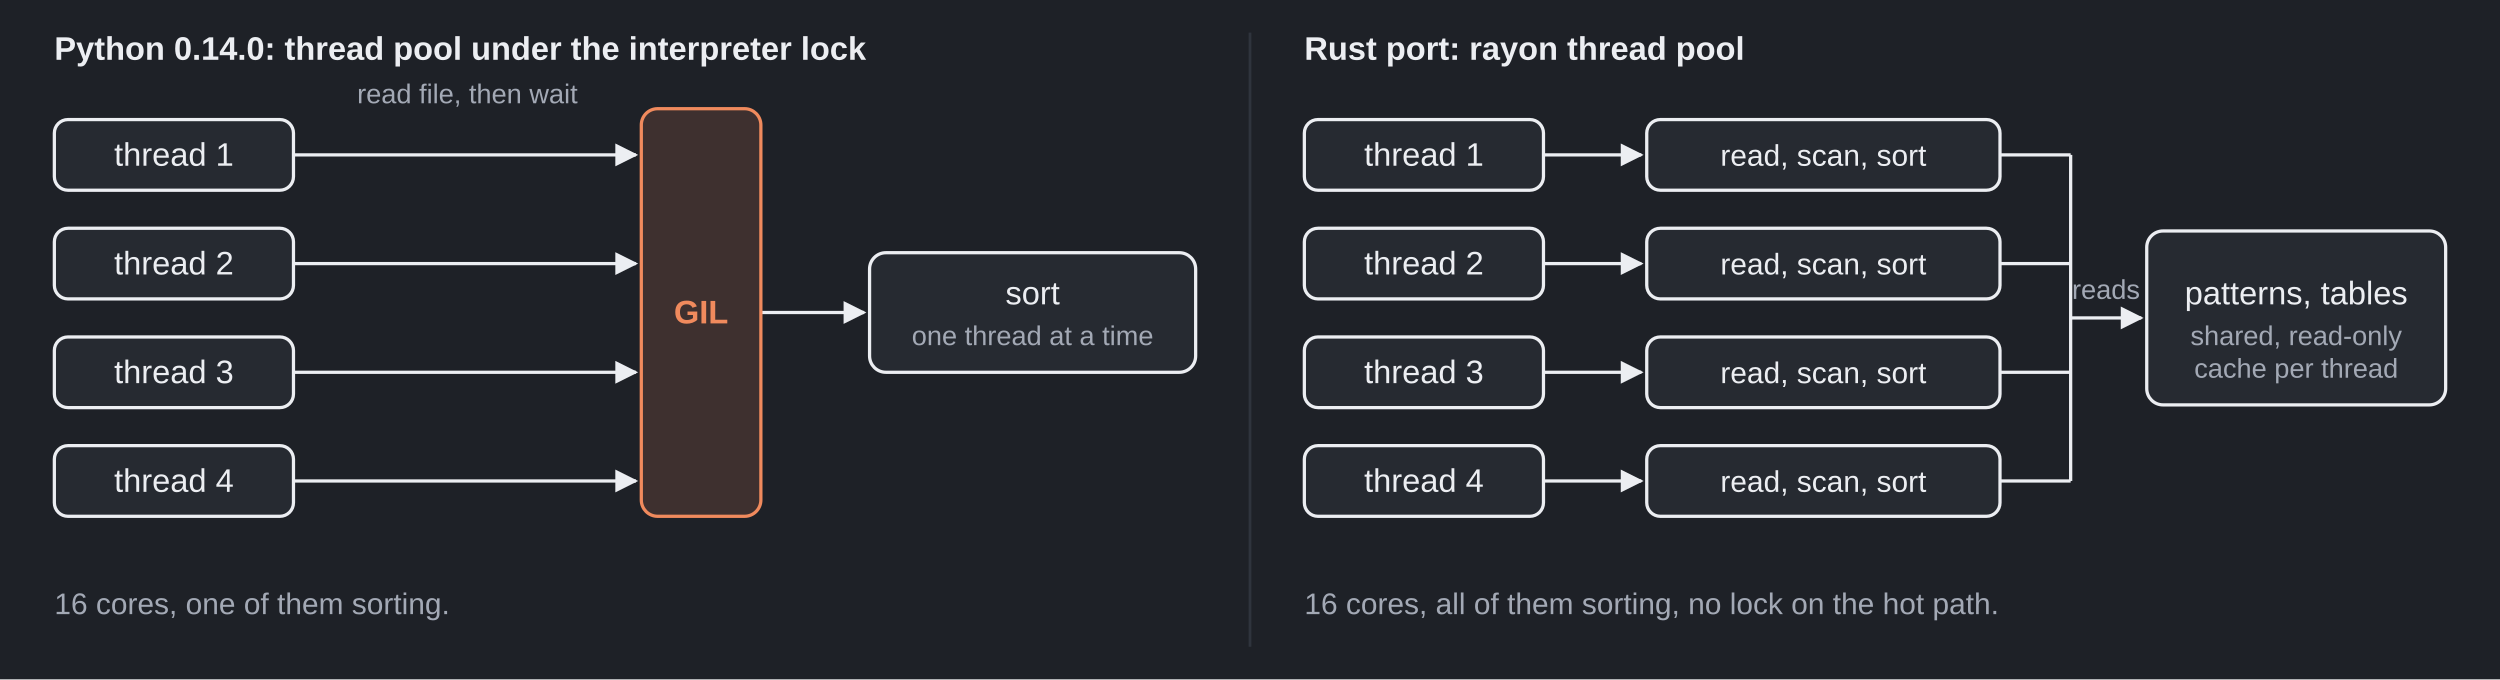
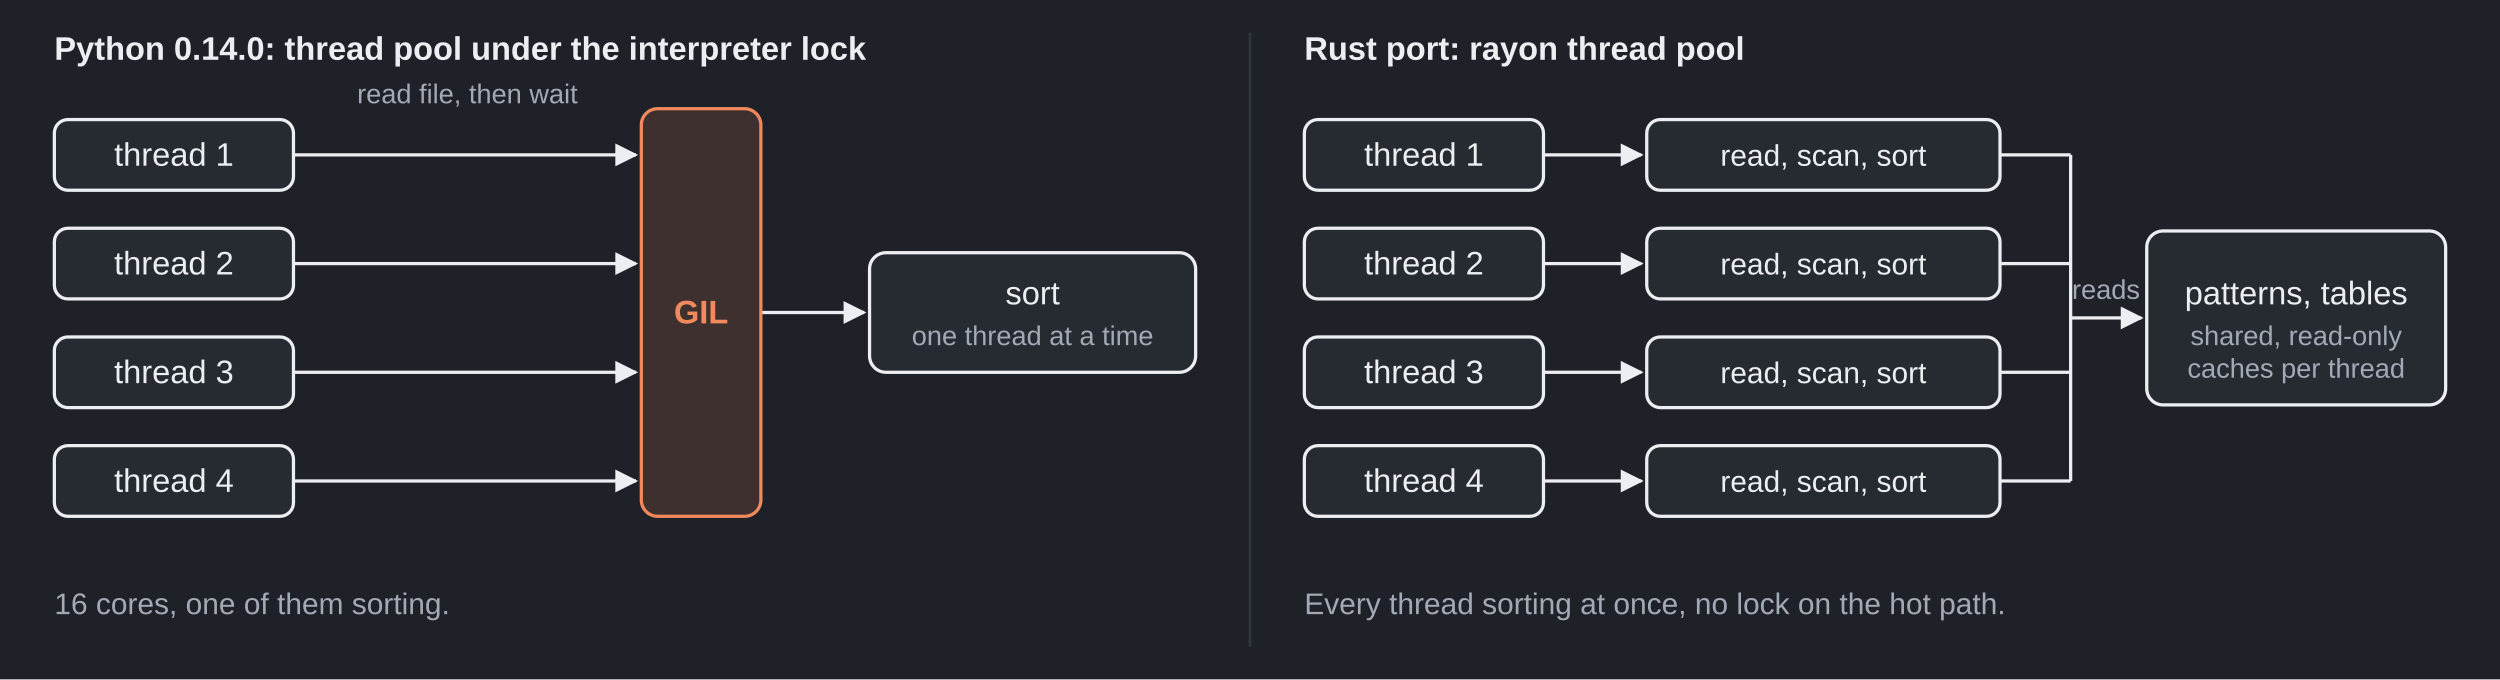
<svg xmlns="http://www.w3.org/2000/svg" viewBox="0 0 920 250" font-family="IBM Plex Sans, Helvetica Neue, Arial, sans-serif" role="img" aria-label="Python threads queue at the interpreter lock so one sorts at a time; Rust threads each read, scan and sort on their own core">
  <rect width="920" height="250" fill="#1e2127" />
  <defs>
    <marker id="arrow" viewBox="0 0 10 10" refX="9" refY="5" markerWidth="7" markerHeight="7" orient="auto-start-reverse">
      <path d="M0,0 L10,5 L0,10 z" fill="#eceef2" />
    </marker>
  </defs>
  <line x1="460" y1="12" x2="460" y2="238" stroke="#2f343d" />
  <g fill="#eceef2" font-size="12" font-weight="600">
    <text x="20" y="22">Python 0.14.0: thread pool under the interpreter lock</text>
    <text x="480" y="22">Rust port: rayon thread pool</text>
  </g>
  <g fill="none" stroke="#eceef2" stroke-width="1.2" marker-end="url(#arrow)">
    <line x1="108" y1="57" x2="234" y2="57" />
    <line x1="108" y1="97" x2="234" y2="97" />
    <line x1="108" y1="137" x2="234" y2="137" />
    <line x1="108" y1="177" x2="234" y2="177" />
    <line x1="280" y1="115" x2="318" y2="115" />
    <line x1="568" y1="57" x2="604" y2="57" />
    <line x1="568" y1="97" x2="604" y2="97" />
    <line x1="568" y1="137" x2="604" y2="137" />
    <line x1="568" y1="177" x2="604" y2="177" />
    <line x1="762" y1="117" x2="788" y2="117" />
  </g>
  <g fill="none" stroke="#eceef2" stroke-width="1.2">
    <line x1="736" y1="57" x2="762" y2="57" />
    <line x1="736" y1="97" x2="762" y2="97" />
    <line x1="736" y1="137" x2="762" y2="137" />
    <line x1="736" y1="177" x2="762" y2="177" />
    <line x1="762" y1="57" x2="762" y2="177" />
  </g>
  <rect x="236" y="40" width="44" height="150" rx="6" fill="#f08a5d" fill-opacity="0.15" stroke="#f08a5d" stroke-width="1.2" />
  <g stroke="#eceef2" stroke-width="1.2" fill="#262a31">
    <rect x="20" y="44" width="88" height="26" rx="5" />
    <rect x="20" y="84" width="88" height="26" rx="5" />
    <rect x="20" y="124" width="88" height="26" rx="5" />
    <rect x="20" y="164" width="88" height="26" rx="5" />
    <rect x="320" y="93" width="120" height="44" rx="6" />
    <rect x="480" y="44" width="88" height="26" rx="5" />
    <rect x="480" y="84" width="88" height="26" rx="5" />
    <rect x="480" y="124" width="88" height="26" rx="5" />
    <rect x="480" y="164" width="88" height="26" rx="5" />
    <rect x="606" y="44" width="130" height="26" rx="5" />
    <rect x="606" y="84" width="130" height="26" rx="5" />
    <rect x="606" y="124" width="130" height="26" rx="5" />
    <rect x="606" y="164" width="130" height="26" rx="5" />
    <rect x="790" y="85" width="110" height="64" rx="6" />
  </g>
  <g fill="#eceef2" font-size="12" text-anchor="middle">
    <text x="64" y="61">thread 1</text>
    <text x="64" y="101">thread 2</text>
    <text x="64" y="141">thread 3</text>
    <text x="64" y="181">thread 4</text>
    <text x="172" y="38" font-size="10" fill="#a3a9b5">read file, then wait</text>
    <text x="258" y="119" font-weight="600" fill="#f08a5d">GIL</text>
    <text x="380" y="112">sort</text>
    <text x="380" y="127" font-size="10" fill="#a3a9b5">one thread at a time</text>
    <text x="524" y="61">thread 1</text>
    <text x="524" y="101">thread 2</text>
    <text x="524" y="141">thread 3</text>
    <text x="524" y="181">thread 4</text>
    <text x="671" y="61" font-size="11">read, scan, sort</text>
    <text x="671" y="101" font-size="11">read, scan, sort</text>
    <text x="671" y="141" font-size="11">read, scan, sort</text>
    <text x="671" y="181" font-size="11">read, scan, sort</text>
    <text x="775" y="110" font-size="10" fill="#a3a9b5">reads</text>
    <text x="845" y="112">patterns, tables</text>
    <text x="845" y="127" font-size="10" fill="#a3a9b5">shared, read-only</text>
-     <text x="845" y="139" font-size="10" fill="#a3a9b5">cache per thread</text>
+     <text x="845" y="139" font-size="10" fill="#a3a9b5">caches per thread</text>
  </g>
  <g fill="#a3a9b5" font-size="11">
    <text x="20" y="226">16 cores, one of them sorting.</text>
-     <text x="480" y="226">16 cores, all of them sorting, no lock on the hot path.</text>
+     <text x="480" y="226">Every thread sorting at once, no lock on the hot path.</text>
  </g>
</svg>
